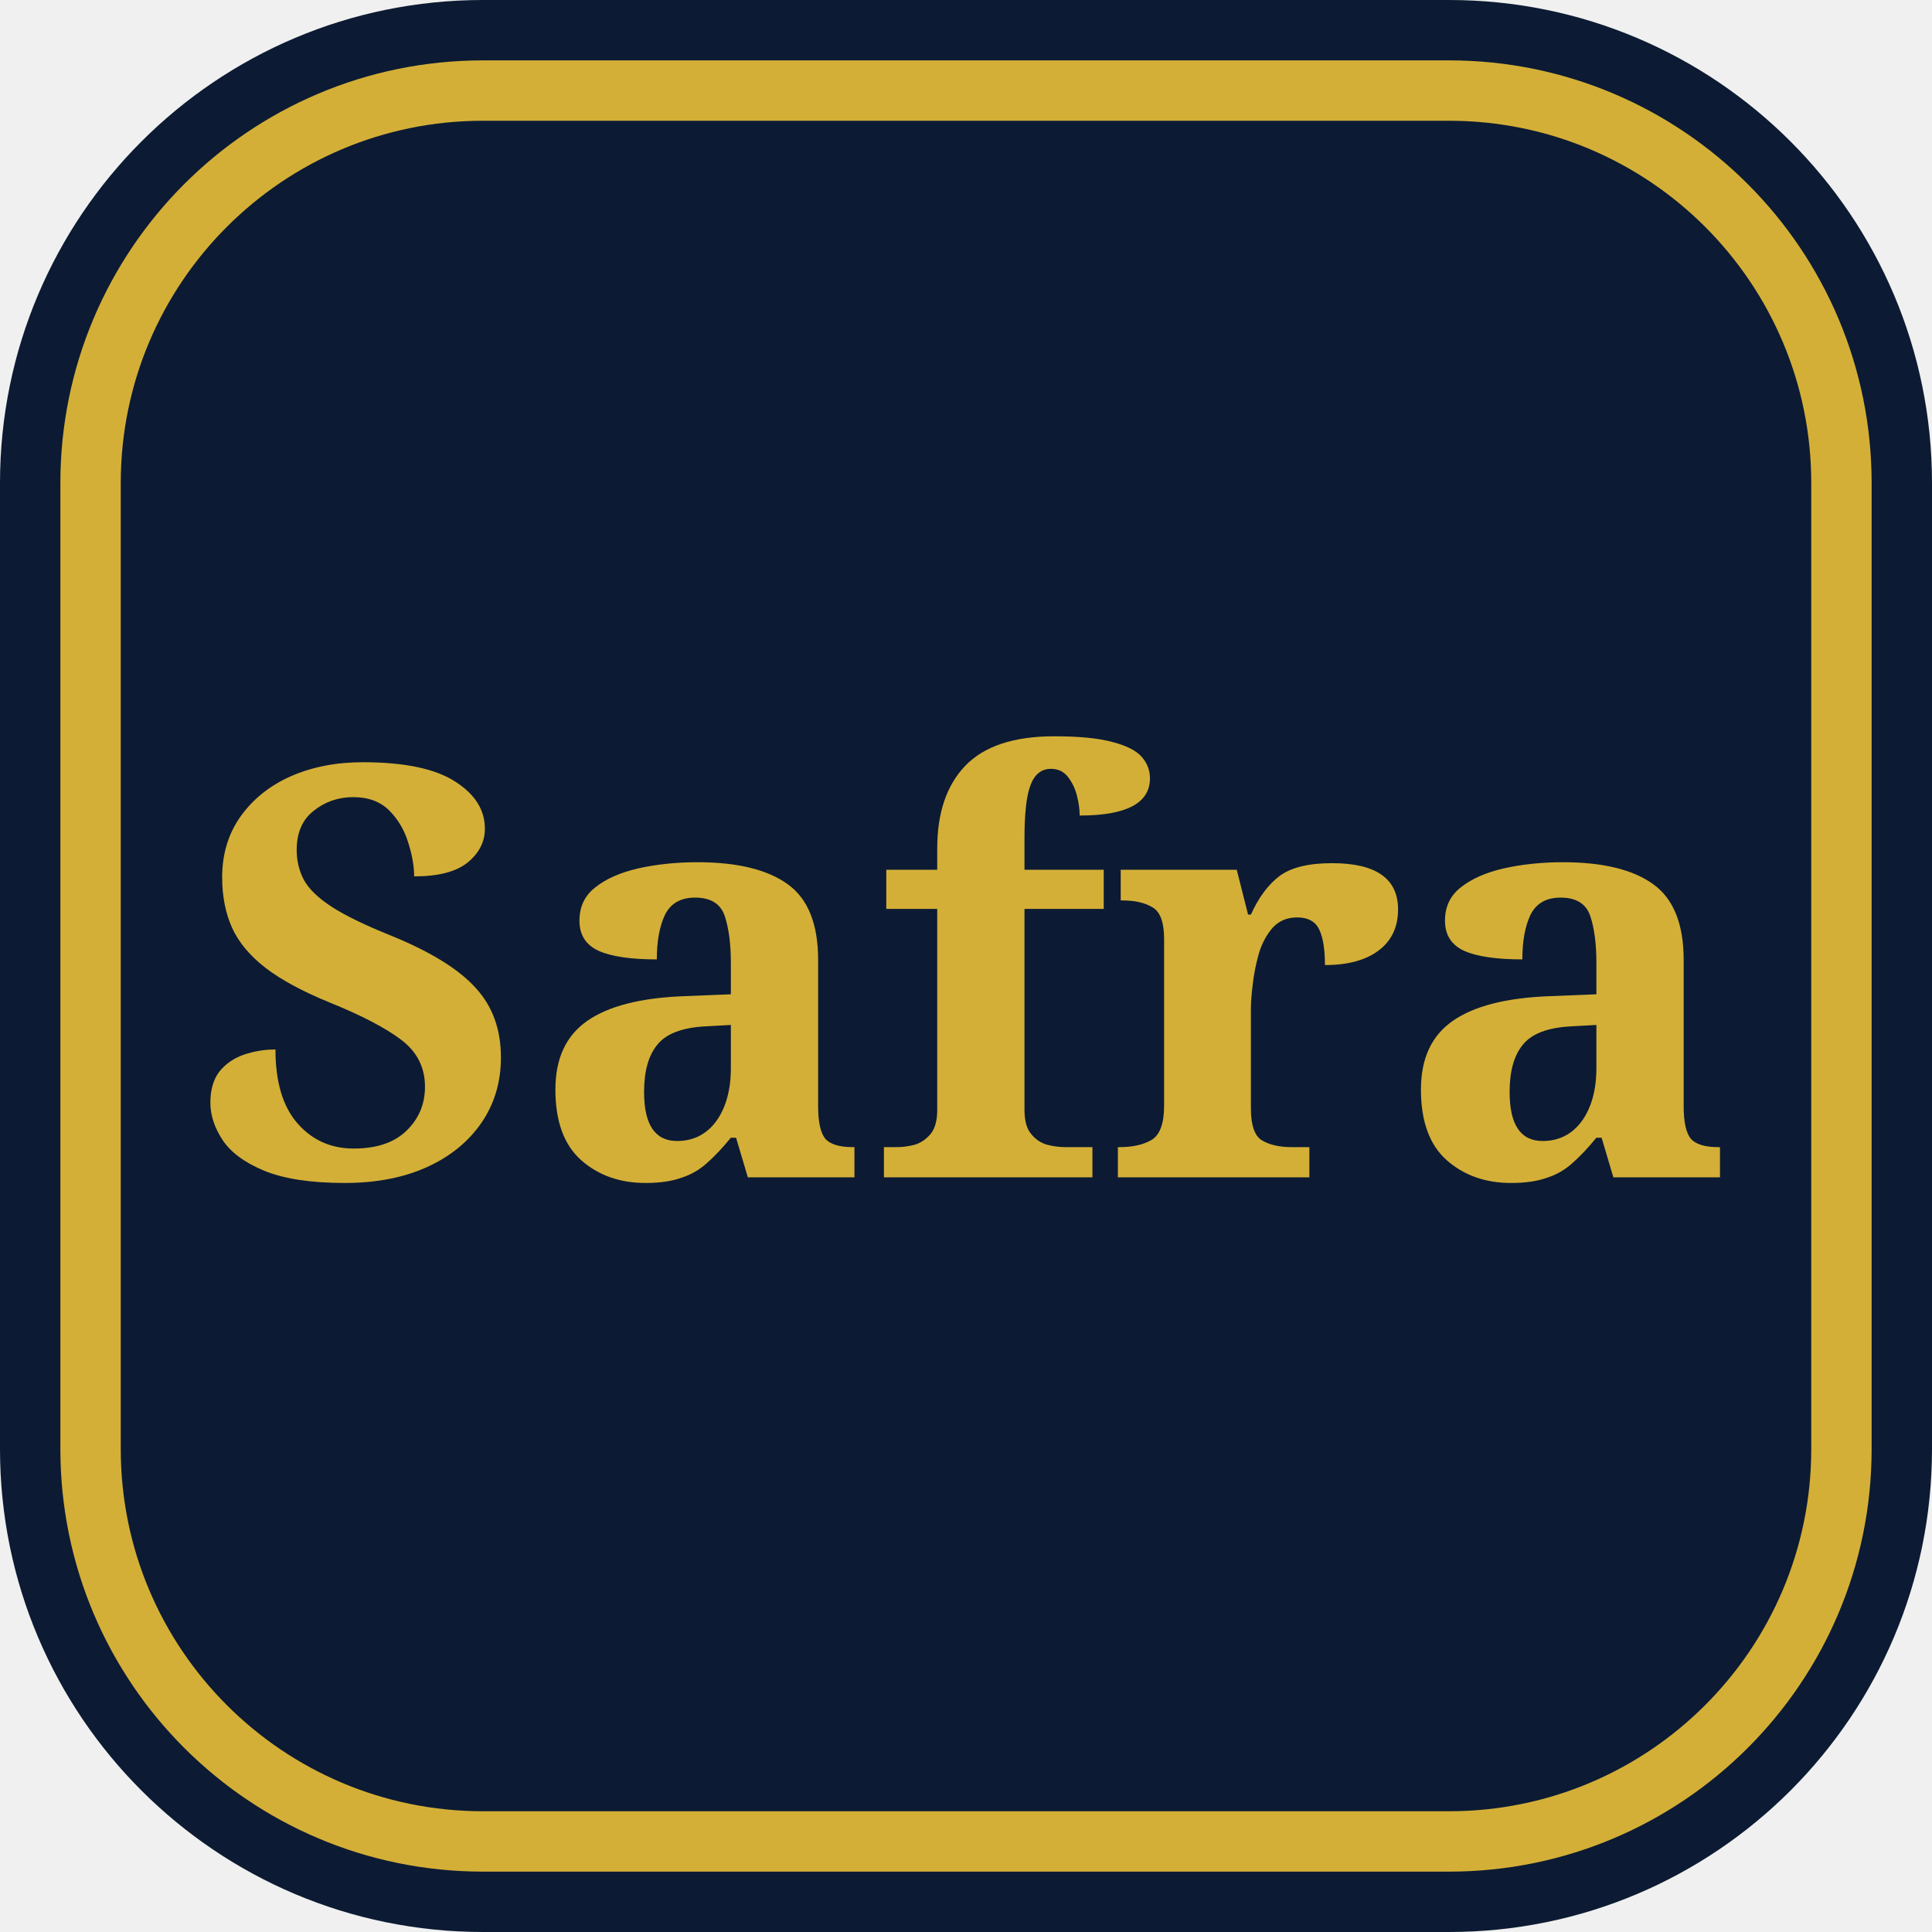
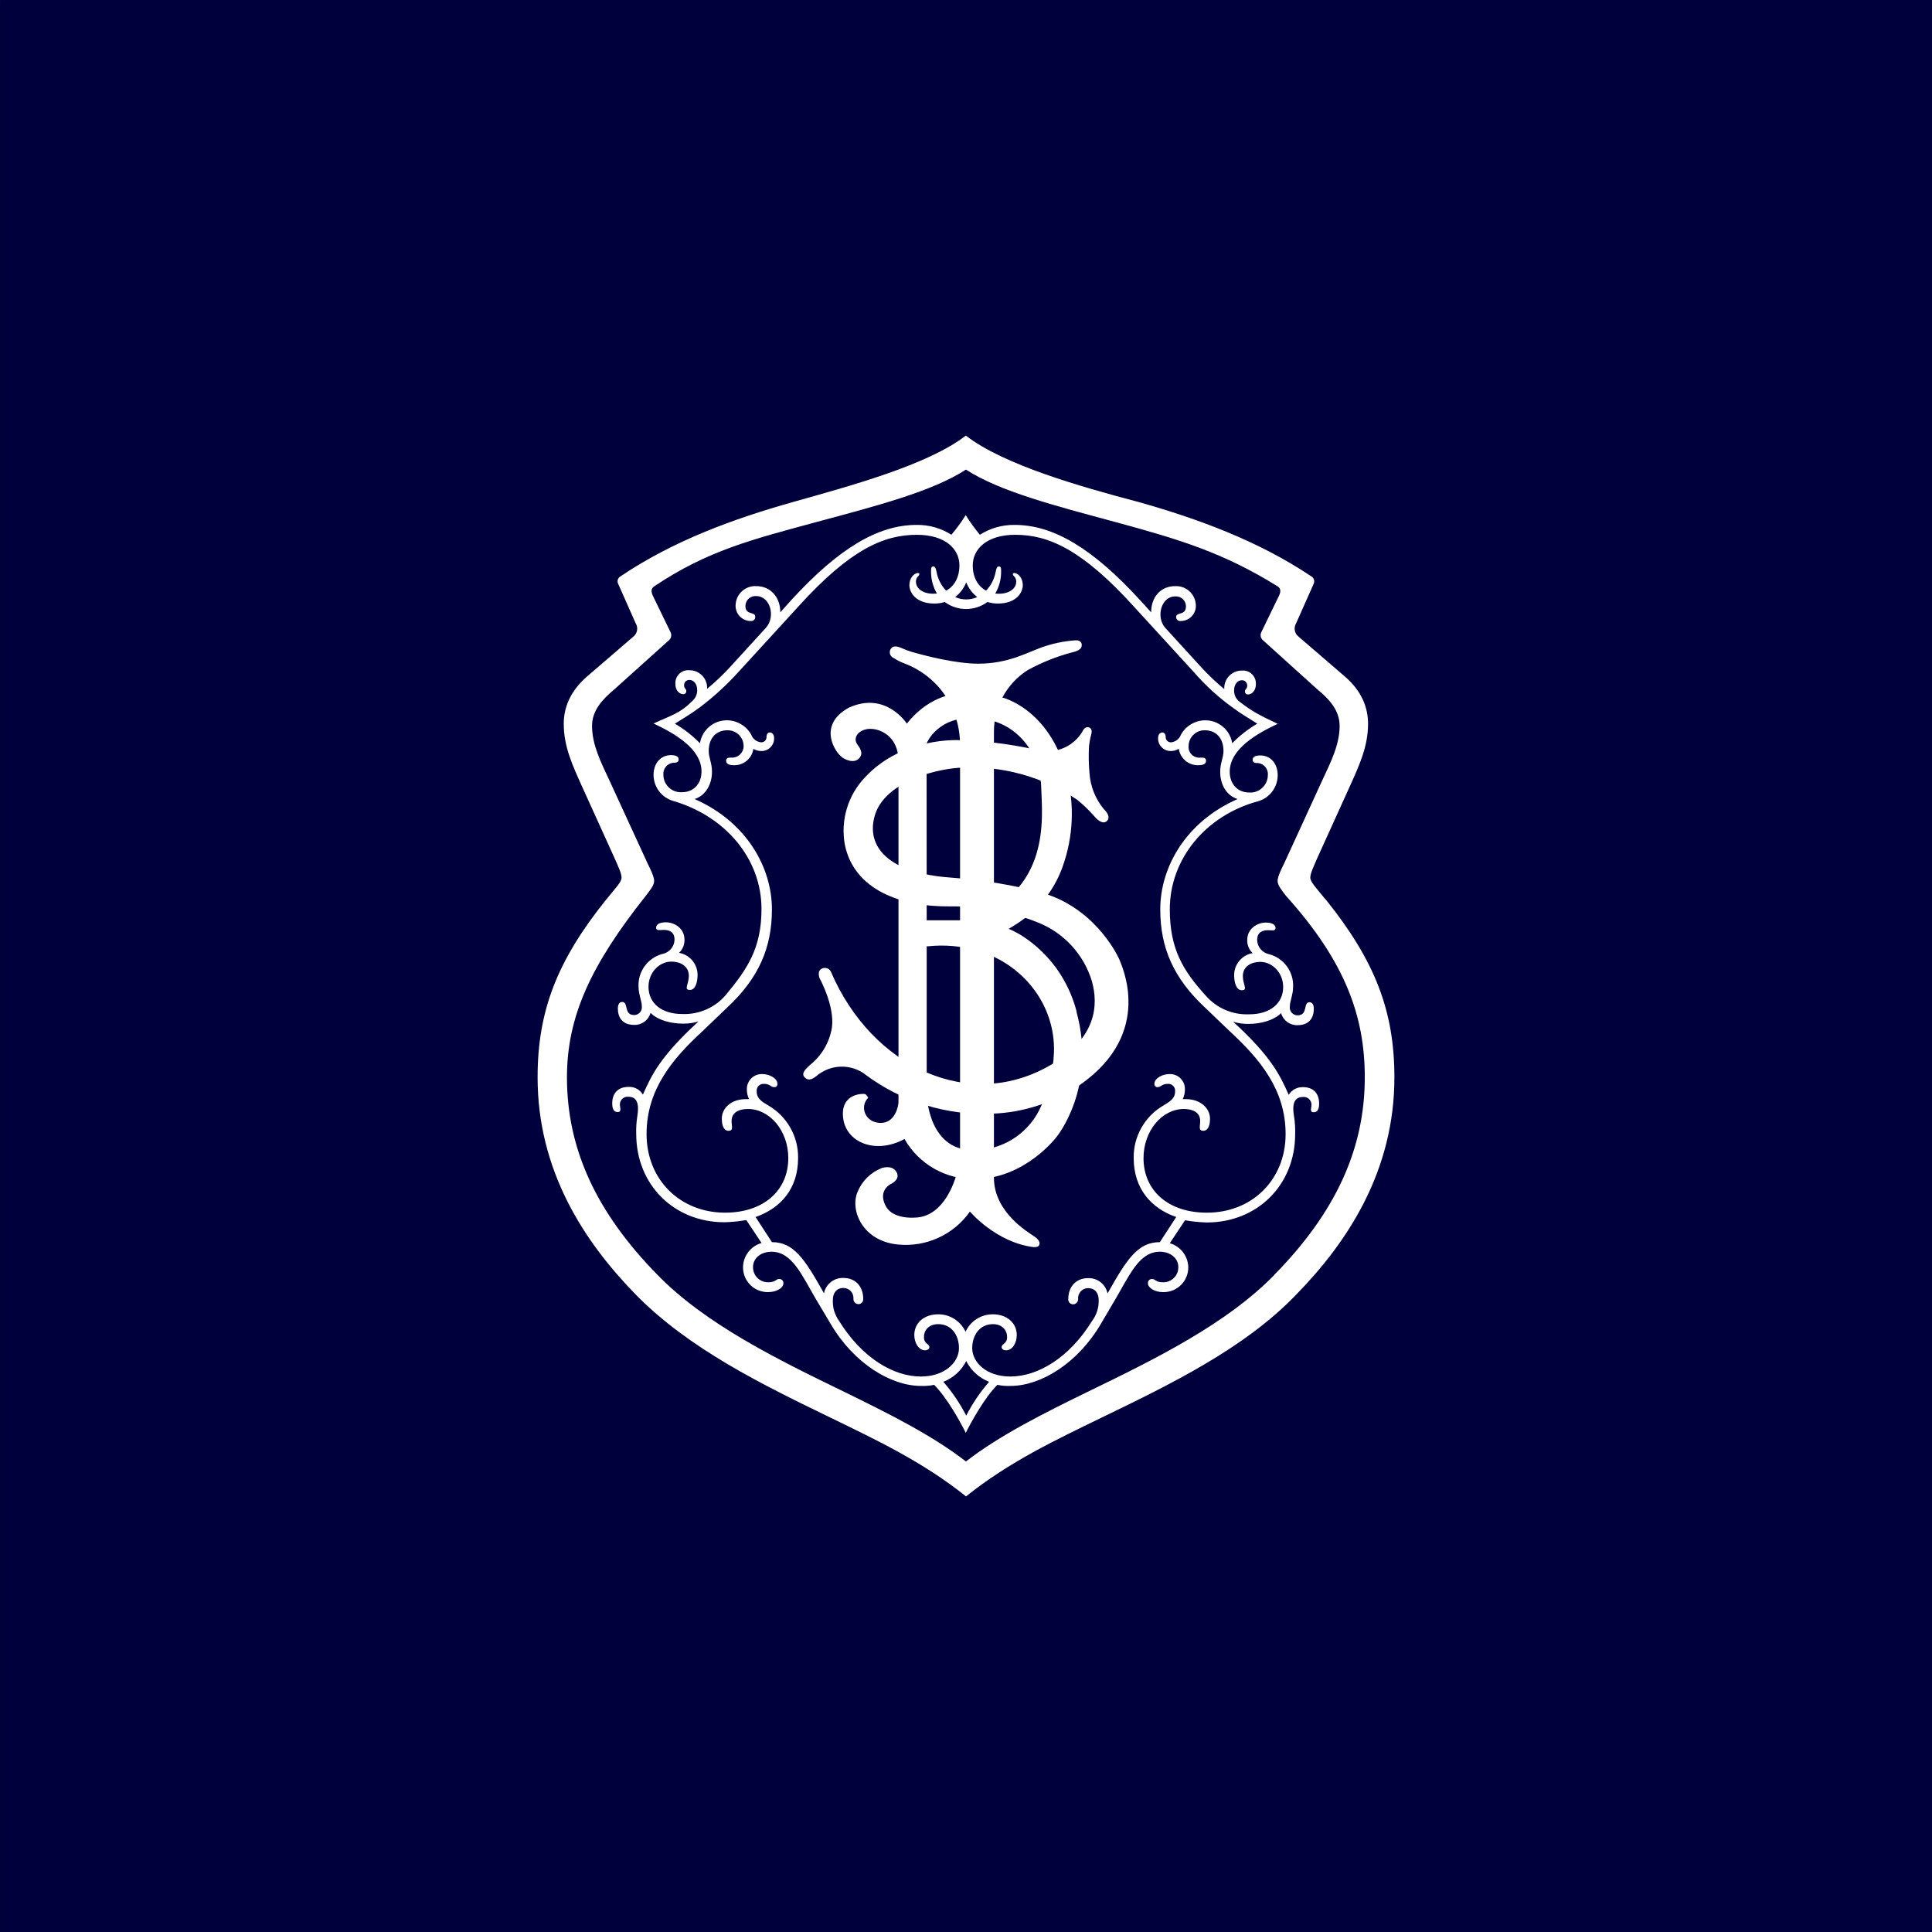
- <svg xmlns="http://www.w3.org/2000/svg" viewBox="0 0 64 64" fill="none">
-   <rect width="64" height="64" rx="16" fill="#0C1B33" />
-   <rect x="3" y="3" width="58" height="58" rx="13" stroke="#D4AF37" stroke-width="2" />
-   <text x="32" y="39" text-anchor="middle" fill="#D4AF37" font-family="Georgia, serif" font-weight="700" font-size="19">Safra</text>
+ <svg xmlns="http://www.w3.org/2000/svg" width="100%" height="100%" viewBox="0 0 100.031 100.031" version="1.1" id="svg1" xml:space="preserve">
+   <defs id="defs1" />
+   <g id="g9-8-6-4-6-4" style="display:inline" transform="matrix(0.9676201,0,0,0.9676201,-252.649,-24.35656)">
+     <rect style="fill:#00003c;fill-opacity:1;stroke:none;stroke-opacity:1" id="rect1-5-2-2-8-3-1-1" width="103.378" height="103.378" x="261.104" y="25.172" ry="6.6953231e-07" />
+     <g style="fill:#ffffff" id="g11" transform="matrix(0.02271458,0,0,0.02271458,285.1298,48.45264)">
+       <path d="m 1784.91,1831.727 c -89.865,0 -148.878,-51.42 -148.878,-128.55 0,-64.275 43.659,-115.695 95.007,-115.695 20.52,0 38.493,7.689 38.493,28.233 0,12.855 -5.142,23.187 7.689,23.187 7.689,0 15.45,-7.689 15.45,-28.353 0,-25.349 -23.139,-46.254 -56.49,-46.254 h -7.761 c 3.46,-7.208 5.238,-15.138 5.142,-23.163 0.471,-20.025 -15.872,-36.39 -35.898,-35.946 -17.973,0 -35.97,10.332 -35.97,23.163 -0.433,3.235 1.493,6.321 4.589,7.353 1.006,0.333 2.076,0.423 3.124,0.264 7.665,0 10.284,-7.617 23.115,-7.617 10.368,-1.245 19.16,7.559 17.901,17.925 0,18.021 -15.378,25.373 -28.209,33.399 -43.682,25.662 -70.168,72.85 -69.321,123.504 0,71.964 41.136,118.386 100.149,138.786 l -38.493,59.205 c -51.348,0 -77.106,38.637 -123.288,120.861 -4.397,-21.76 -24.006,-37.063 -46.182,-36.042 -28.305,0 -46.278,20.544 -46.278,48.897 -0.633,6.348 3.946,12.029 10.284,12.759 7.255,0.491 13.292,-5.501 12.855,-12.759 -1.01,-13.535 9.568,-25.135 23.139,-25.373 17.973,0 25.326,12.855 25.326,28.233 0.558,17.582 -4.891,34.828 -15.45,48.897 -53.871,87.366 -128.358,131.073 -192.537,131.073 -56.562,0 -89.913,-33.399 -89.913,-66.798 0,-30.876 17.973,-56.586 48.777,-56.586 20.544,0 33.375,12.855 33.375,30.78 0,15.474 -12.831,15.474 -12.831,23.187 0,5.142 5.142,7.689 10.308,7.689 15.45,0 25.326,-17.925 25.326,-35.946 0,-28.353 -23.139,-48.897 -56.49,-48.897 -27.64,-0.116 -52.766,16.024 -64.155,41.208 -11.469,-25.138 -36.573,-41.251 -64.203,-41.208 -33.759,0 -56.562,20.568 -56.562,48.897 0,18.021 10.284,35.946 25.326,35.946 5.046,0 10.212,-2.547 10.212,-7.689 0,-7.689 -12.831,-7.689 -12.831,-23.187 0,-17.925 12.831,-30.78 33.783,-30.78 30.732,0 48.729,25.374 48.729,56.586 0,33.399 -33.375,66.798 -89.865,66.798 -64.155,0 -138.642,-43.731 -192.609,-131.073 -10.307,-14.308 -15.45,-31.693 -14.585,-49.306 0,-15.402 7.689,-28.257 25.326,-28.257 13.571,0.238 24.149,11.838 23.139,25.374 -0.429,7.207 5.527,13.174 12.735,12.759 6.354,-0.706 10.954,-6.398 10.308,-12.759 0,-28.353 -17.973,-48.897 -46.182,-48.897 -22.219,-1.09 -41.894,14.233 -46.278,36.042 C 837.411,1939.733 811.725,1901.168 760.641,1901.168 l -38.493,-59.205 c 59.109,-20.544 100.149,-66.798 100.149,-138.786 0.816,-50.653 -25.673,-97.831 -69.345,-123.504 -12.831,-7.689 -28.185,-15.378 -28.185,-33.399 -1.206,-10.378 7.598,-19.159 17.973,-17.925 12.855,0 15.378,7.617 23.067,7.617 4.471,0.657 8.334,-3.134 7.761,-7.617 0,-12.855 -17.973,-23.163 -35.97,-23.163 -14.675,-0.406 -28.042,8.394 -33.471,22.034 -1.754,4.421 -2.619,9.131 -2.499,13.912 -0.096,8.025 1.682,15.954 5.142,23.163 h -7.689 c -33.759,0 -56.466,20.568 -56.466,46.278 0,20.616 7.689,28.329 15.378,28.329 12.807,0 7.665,-10.332 7.665,-23.187 0,-20.544 17.973,-28.233 38.589,-28.233 51.348,0 94.983,51.42 94.983,115.695 0,77.13 -59.109,128.55 -148.95,128.55 -105.291,0 -184.92,-77.13 -184.92,-185.136 0,-105.483 61.656,-177.615 130.953,-241.626 l 59.109,-56.586 c 74.487,-69.441 105.243,-141.405 105.243,-231.318 0,-97.77 -59.109,-205.752 -182.229,-259.72 25.326,-7.689 41.04,-33.831 41.04,-64.275 0,-20.544 -7.689,-33.327 -7.689,-48.777 0,-30.9 17.973,-48.897 43.659,-48.897 20.581,-0.675 37.814,15.461 38.493,36.042 0.738,15.918 -12.362,29.029 -28.281,28.305 -7.689,0 -12.831,0 -12.831,7.689 0,7.689 7.761,10.236 17.973,10.236 22.968,0.781 42.854,-15.825 46.182,-38.565 5.526,3.22 11.726,4.998 18.069,5.166 17.318,0.707 31.531,-13.561 30.756,-30.876 0,-5.142 -2.547,-12.855 -10.212,-12.855 -5.166,0 -7.689,5.166 -7.689,10.236 0.474,7.302 -5.55,13.37 -12.855,12.951 -10.539,-1.038 -19.537,-8.054 -23.115,-18.021 -11.47,-20.524 -32.982,-33.408 -56.49,-33.832 -31.917,-0.55 -59.349,22.524 -64.275,54.063 -17.607,-17.903 -37.479,-33.428 -59.109,-46.182 20.52,-12.975 38.517,-23.187 59.109,-38.685 32.488,-24.549 62.599,-52.094 89.937,-82.272 L 822.297,404.532 C 945.561,268.293 1024.95,234.894 1102.224,234.894 c 66.774,0 100.125,33.399 100.125,71.964 0,28.329 -12.062,49.306 -31.333,59.614 -11.705,-12.195 -19.546,-27.576 -22.538,-44.212 -2.619,-12.783 -5.142,-12.783 -7.761,-12.783 -5.166,0 -5.166,5.046 -5.166,10.236 -0.492,18.792 4.312,37.344 13.864,53.535 -2.787,0 -5.671,0.48 -8.458,0.48 -25.326,0 -41.04,-12.927 -41.04,-28.305 -0.238,-4.813 1.651,-9.487 5.166,-12.783 5.046,-5.166 2.523,-7.785 0,-7.785 -10.308,0 -20.616,12.855 -20.616,28.257 0,18.021 15.45,43.731 59.109,43.731 8.218,0 16.387,-1.225 24.244,-3.652 29.819,22.084 70.57,22.084 100.389,0 7.881,2.427 16.099,3.652 24.316,3.652 43.587,0 59.109,-25.373 59.109,-43.731 0,-15.378 -10.284,-28.257 -20.52,-28.257 -2.523,0 -5.142,2.643 0,7.785 3.426,3.349 5.269,7.996 5.07,12.783 0,15.378 -15.378,28.329 -41.04,28.329 -2.955,0 -5.911,0 -8.434,-0.505 9.543,-16.194 14.339,-34.745 13.84,-53.535 0,-5.166 0,-10.236 -5.142,-10.236 -2.547,0 -5.166,0 -7.689,12.759 -3.061,16.62 -10.892,31.99 -22.538,44.236 -19.246,-10.332 -31.429,-31.285 -31.429,-59.614 0,-38.565 33.375,-71.988 100.149,-71.988 77.01,0 156.663,33.399 279.927,169.662 l 141.189,154.26 c 26.721,30.784 56.889,58.397 89.913,82.296 20.52,15.474 38.517,25.374 59.109,38.637 -21.625,12.735 -41.496,28.281 -59.109,46.182 -5.012,-31.477 -32.381,-54.495 -64.251,-54.039 -23.514,0.404 -45.035,13.293 -56.49,33.832 -3.58,9.945 -12.551,16.953 -23.067,18.021 -7.308,0.438 -13.337,-5.647 -12.831,-12.951 0,-5.046 -2.619,-10.236 -7.689,-10.236 -7.761,0 -10.284,7.689 -10.284,12.855 -0.699,17.305 13.497,31.535 30.804,30.876 6.343,-0.168 12.543,-1.946 18.021,-5.166 3.388,22.696 23.221,39.267 46.158,38.565 10.332,0 17.997,-2.523 17.997,-10.212 0,-7.689 -5.166,-7.689 -12.831,-7.689 -16.416,2.058 -30.35,-11.948 -28.209,-28.353 0.744,-20.523 17.892,-36.61 38.421,-36.042 25.758,0 43.731,18.021 43.731,48.897 0,15.474 -7.761,28.257 -7.761,48.801 0,30.876 15.45,56.586 41.112,64.275 -123.264,53.967 -182.301,161.949 -182.301,259.743 0,89.889 30.828,161.853 105.219,231.294 l 59.109,56.586 c 69.321,64.275 130.953,136.167 130.953,241.626 0,108.006 -79.629,185.136 -184.92,185.136 z m -566.51,478.086 c -14.704,-28.635 -32.825,-55.381 -53.967,-79.653 23.423,-9.054 42.654,-26.478 53.967,-48.897 11.29,22.401 30.484,39.823 53.871,48.897 -21.102,24.282 -39.191,51.027 -53.871,79.653 z m 25.926,-1928.276 c -16.508,7.443 -35.416,7.443 -51.925,0 11.66,-9.016 20.647,-21.035 25.998,-34.769 5.325,13.728 14.288,25.748 25.926,34.769 z m 767.553,1154.572 c -13.749,-0.719 -26.762,6.25 -33.784,18.093 -20.52,-46.254 -41.04,-89.985 -130.953,-172.281 11.654,3.556 23.788,5.286 35.97,5.166 28.281,0 59.109,-7.785 77.01,-25.373 4.811,17.202 20.736,28.902 38.589,28.353 28.185,0 38.493,-18.021 38.493,-38.589 0,-7.761 -2.619,-15.474 -10.308,-15.474 -15.378,0 -2.523,30.876 -28.185,30.876 -10.972,-0.099 -19.394,-9.758 -17.997,-20.64 0,-12.759 7.689,-28.233 7.689,-46.254 1.64,-35.792 -21.871,-67.894 -56.49,-77.13 -16.082,-3.123 -27.821,-17.021 -28.209,-33.399 0,-20.568 15.378,-23.115 25.325,-23.115 9.972,0 17.997,2.547 17.997,-5.142 0,-7.689 -7.689,-12.855 -23.067,-12.855 -17.973,0 -43.635,12.855 -43.635,41.088 -0.358,11.658 4.316,22.906 12.831,30.876 -25.105,4.339 -43.496,26.039 -43.659,51.516 0,17.925 5.046,35.85 17.997,35.85 15.378,0 2.523,-12.855 2.523,-33.399 0,-23.091 20.52,-33.327 41.112,-33.327 28.209,0 53.871,25.374 53.871,59.205 0,38.565 -30.804,64.275 -79.629,64.275 -39.319,1.835 -77.3,-14.502 -103.008,-44.308 -53.943,-59.205 -84.435,-110.529 -84.435,-202.989 0,-118.41 84.435,-221.154 207.963,-254.577 27.505,-7.897 46.391,-33.137 46.206,-61.752 0,-25.35 -15.378,-46.158 -41.04,-46.158 -10.308,0 -17.997,2.451 -17.997,10.236 0,7.785 7.689,7.689 12.831,7.689 14.089,1.588 24.331,14.136 23.067,28.257 -0.017,17.344 -10.86,32.832 -27.152,38.781 -5.28,1.921 -10.898,2.739 -16.507,2.403 -28.209,0 -46.182,-20.544 -46.182,-48.873 0,-53.967 64.251,-89.985 112.98,-113.004 -43.659,-20.64 -59.109,-28.353 -92.46,-54.063 -6.898,-6.584 -10.62,-15.823 -10.212,-25.35 0,-12.855 7.689,-23.187 17.973,-23.187 7.265,-0.4 13.258,5.616 12.831,12.879 0,7.689 -5.142,7.689 -5.142,12.855 -0.66,4.492 3.197,8.349 7.689,7.689 5.142,0 17.973,-5.07 17.973,-25.374 0.31,-18.176 -15.253,-32.584 -33.351,-30.876 -23.75,0 -42.581,20.027 -41.112,43.731 -20.096,-16.615 -38.975,-34.65 -56.49,-53.967 l -82.176,-89.985 c -23.139,-25.373 -10.284,-74.487 23.067,-74.487 13.531,-0.996 25.114,9.597 25.326,23.163 0,23.067 -23.139,12.759 -23.139,25.373 -0.107,5.642 4.771,10.092 10.38,9.467 15.352,0.218 29.111,-9.442 34.12,-23.956 1.634,-4.686 2.259,-9.659 1.85,-14.609 -1.472,-25.494 -23.277,-45.001 -48.777,-43.635 -33.807,0 -56.418,25.373 -56.418,61.752 l -25.758,-28.353 c -112.98,-123.408 -205.368,-177.615 -295.545,-177.615 -29.071,-0.481 -57.644,7.581 -82.176,23.187 -12.192,-14.616 -23.329,-30.081 -33.327,-46.278 -10.148,16.209 -21.438,31.674 -33.783,46.278 -24.532,-15.606 -53.105,-23.668 -82.176,-23.187 -89.841,0 -182.301,54.063 -295.545,177.615 l -25.302,28.353 c 0,-36.042 -23.139,-61.752 -56.49,-61.752 -25.537,-1.461 -47.407,18.094 -48.801,43.635 -1.619,20.909 14.999,38.726 35.97,38.565 5.886,0.614 10.84,-4.352 10.212,-10.236 0,-12.855 -23.067,-2.547 -23.067,-25.373 0.16,-9.921 6.491,-18.689 15.859,-21.962 3.048,-1.046 6.279,-1.455 9.491,-1.202 33.351,0 46.182,48.777 23.115,74.487 l -82.224,90.033 c -17.517,19.308 -36.395,37.335 -56.49,53.943 1.012,-17.298 -8.867,-33.392 -24.749,-40.319 -5.143,-2.227 -10.687,-3.379 -16.291,-3.388 -18.281,-2.072 -34.192,12.458 -33.783,30.852 0,20.664 12.831,25.374 17.997,25.374 4.499,0.683 8.372,-3.19 7.689,-7.689 0,-5.166 -5.07,-5.166 -5.07,-12.855 -0.445,-7.267 5.564,-13.287 12.831,-12.855 10.284,0 17.973,10.332 17.973,23.163 0.387,9.544 -3.361,18.792 -10.284,25.374 -30.828,30.876 -48.825,33.832 -92.484,54.063 48.825,22.995 112.98,59.181 112.98,112.98 0,28.329 -17.901,48.873 -46.182,48.873 -23.711,1.442 -43.717,-17.43 -43.659,-41.184 -1.157,-14.109 9.077,-26.597 23.139,-28.233 5.07,0 12.831,0 12.831,-7.689 0,-7.713 -7.761,-10.26 -17.973,-10.26 -25.326,0 -41.136,20.568 -41.136,46.182 -0.086,28.606 18.798,53.804 46.278,61.752 123.216,36.042 207.987,136.239 207.987,254.553 0,92.532 -33.351,141.333 -84.435,202.989 -25.504,29.576 -63.094,45.922 -102.119,44.404 -48.777,0 -79.605,-25.373 -79.605,-64.275 0,-33.399 25.326,-59.205 53.943,-59.205 20.52,0 41.04,10.236 41.04,33.327 0,20.544 -12.831,33.399 2.643,33.399 12.831,0 17.973,-17.925 17.973,-35.85 -0.24,-25.448 -18.595,-47.106 -43.659,-51.516 8.486,-7.99 13.155,-19.224 12.831,-30.876 0,-28.233 -25.326,-41.088 -43.659,-41.088 -15.45,0 -23.139,5.142 -23.139,12.855 0,7.689 7.689,5.142 17.997,5.142 10.308,0 25.326,2.547 25.326,23.091 -0.457,16.343 -12.151,30.2 -28.185,33.399 -34.706,9.126 -58.299,41.285 -56.586,77.13 0,18.021 7.761,33.855 7.761,46.278 1.345,10.858 -7.033,20.48 -17.973,20.64 -25.326,0 -12.831,-30.876 -28.281,-30.876 -7.689,0 -10.236,7.689 -10.236,15.474 0,20.568 10.236,38.565 38.517,38.565 17.833,0.577 33.742,-11.131 38.493,-28.329 17.997,17.925 48.801,25.373 77.01,25.373 12.182,0.109 24.311,-1.632 35.97,-5.166 -89.841,82.296 -110.433,126.027 -130.953,172.281 -7.033,-11.831 -20.038,-18.796 -33.783,-18.093 -25.326,0 -38.493,15.474 -38.493,38.637 0,5.094 0,20.568 12.831,20.568 10.212,0 5.142,-10.332 5.142,-18.021 0.133,-10.895 9.706,-19.257 20.52,-17.925 20.52,0 25.326,17.925 20.52,46.254 -2.103,13.589 -2.947,27.344 -2.523,41.088 0,120.789 89.841,208.251 207.963,208.251 17.204,-0.48 34.36,-2.186 51.348,-5.166 l 35.97,54.063 c -25.356,7.219 -43.055,30.109 -43.659,56.466 -0.41,24.071 14.026,45.916 36.33,54.976 7.208,2.931 14.97,4.373 22.779,4.229 20.592,0 35.97,-10.332 35.97,-20.64 0.554,-5.854 -4.358,-10.766 -10.212,-10.212 -7.785,0 -7.785,7.689 -25.35,7.689 -14.685,0.366 -28.043,-8.456 -33.471,-22.106 -1.768,-4.428 -2.618,-9.169 -2.499,-13.936 0,-20.448 18.069,-35.922 43.659,-35.922 48.801,0 71.94,56.562 105.291,113.052 l 33.783,56.586 c 53.967,92.508 141.189,146.499 213.129,146.499 10.342,0.416 20.695,-0.439 30.828,-2.547 30.804,30.876 61.632,87.366 74.487,113.076 12.807,-25.373 43.563,-82.2 74.463,-113.076 10.125,2.106 20.471,2.961 30.804,2.547 71.844,0 159.186,-53.967 213.129,-146.499 l 33.351,-56.586 c 33.351,-56.466 56.49,-113.076 105.315,-113.076 25.326,0 43.635,15.498 43.635,35.946 0.485,20.075 -15.895,36.486 -35.97,36.042 -17.973,0 -17.973,-7.689 -25.326,-7.689 -5.891,-0.62 -10.872,4.315 -10.308,10.212 0,10.332 15.45,20.664 35.97,20.664 32.917,0.55 59.726,-26.313 59.109,-59.229 -0.866,-26.126 -18.451,-48.726 -43.563,-55.986 l 35.898,-54.039 c 16.964,2.979 34.12,4.686 51.324,5.166 118.218,0 208.083,-87.462 208.083,-208.227 0.416,-13.745 -0.437,-27.499 -2.547,-41.088 -5.166,-28.353 0,-46.278 20.52,-46.278 10.825,-1.366 20.419,7.015 20.52,17.925 0,7.689 -5.166,18.021 5.142,18.021 12.831,0 12.831,-15.474 12.831,-20.544 0,-23.187 -12.831,-38.661 -38.493,-38.661 l 0.673,0.168 z m -67.471,442.116 c -112.98,115.695 -279.927,197.919 -439.089,275.121 -105.291,51.42 -207.963,102.768 -287.616,164.496 -79.605,-61.752 -182.373,-113.076 -287.592,-164.496 -159.234,-77.202 -326.109,-159.426 -439.065,-275.121 -143.568,-146.475 -213.225,-296.026 -213.225,-465.16 0,-143.76 56.586,-264.789 184.92,-426.738 10.212,-12.975 20.52,-25.806 20.52,-36.042 0,-10.236 -10.308,-30.876 -15.378,-41.088 L 377.97,813.73 c -20.52,-43.635 -41.04,-84.579 -41.04,-128.478 0,-36.042 23.139,-61.752 53.871,-87.462 L 519.231,482.215 c 4.588,-4.857 5.61,-12.082 2.547,-18.021 l -41.04,-84.579 c -5.166,-10.332 -5.166,-18.117 2.523,-23.187 125.811,-84.579 231.126,-110.529 382.599,-151.713 143.544,-38.565 272.238,-71.988 351.867,-123.408 79.629,51.42 207.963,84.579 351.771,123.408 151.473,41.184 254.241,71.964 382.599,151.713 7.689,5.07 7.689,12.855 2.523,23.187 l -41.04,84.579 c -2.986,5.967 -1.93,13.163 2.643,18.021 l 127.901,115.503 c 30.828,25.373 53.871,51.42 53.871,87.462 0,43.731 -20.52,84.579 -41.04,128.454 l -89.673,195.468 c -5.142,10.212 -15.45,30.852 -15.45,41.088 0,10.236 10.308,23.091 20.52,36.042 138.738,154.261 184.92,282.738 184.92,426.738 0,169.158 -69.321,318.78 -213.129,465.183 z m 120.405,-884.377 c -23.067,-28.353 -35.874,-41.208 -35.874,-51.42 0,-10.236 7.689,-25.374 15.378,-43.731 l 76.986,-169.662 c 23.139,-51.42 43.659,-95.151 43.659,-149.022 0,-38.637 -15.378,-77.226 -53.871,-110.625 l -110.457,-95.151 c -9.117,-7.592 -11.304,-20.714 -5.142,-30.852 l 41.136,-92.532 c 3.319,-6.398 1.049,-14.275 -5.166,-17.925 C 1905.651,248.35 1761.867,196.593 1625.724,158.004 1489.605,122.058 1307.304,70.638 1217.487,1.197 1127.55,70.638 945.249,119.608 809.13,158.004 673.011,196.401 529.275,248.062 403.801,332.905 c -6.29,3.593 -8.571,11.544 -5.142,17.925 l 41.112,92.604 c 6.231,10.115 4.081,23.271 -5.046,30.876 L 324.244,569.461 c -38.517,33.832 -53.967,71.964 -53.967,110.625 0,53.871 20.52,97.578 43.659,148.998 l 77.01,169.662 c 7.761,18.021 15.45,33.399 15.45,43.731 0,10.332 -12.831,23.067 -35.97,51.42 -115.479,143.784 -161.757,262.194 -161.757,419.05 0,218.463 107.838,385.506 231.102,511.605 125.811,128.478 300.447,213.297 459.705,290.427 105.291,51.42 215.652,102.84 318.42,185.136 102.672,-82.296 213.129,-133.716 318.42,-185.136 159.162,-77.13 336.393,-161.949 459.609,-290.427 123.264,-126.099 231.102,-293.142 231.102,-511.581 0,-156.903 -46.182,-275.121 -161.781,-419.073" fill="#00003c" id="path8094" style="fill:#ffffff;stroke-width:24.028" />
+       <path d="m 1395.222,1579.769 a 172.161,172.161 0 0 1 -59.325,73.43 171.729,171.729 0 0 1 -89.048,31.02 c -119.804,9.9 -121.582,-132.515 -121.582,-132.515 v -347.518 h 3.532 a 305.397,305.397 0 0 1 114.926,9.9 c 107.91,30.612 185.184,128.118 181.292,240.353 a 332.957,332.957 0 0 1 -29.795,125.33 z M 1125.003,726.604 c 0,0 25.326,-67.134 120.501,-59.95 95.151,7.208 146.763,85.324 149.455,161.949 2.691,76.649 23.067,246.384 -172.329,314.455 h -97.362 l -0.24,-416.454 z m 353.381,631.097 a 308.4,308.4 0 0 0 -48.633,-103.081 c -50.675,-68.336 -109.015,-90.682 -111.538,-91.523 a 351.29,351.29 0 0 0 39.67,-26.191 259.551,259.551 0 0 0 88.255,-122.231 367.269,367.269 0 0 0 9.131,-215.243 c -42.241,-158.489 -155.125,-182.181 -155.125,-182.181 0,0 -131.313,-52.117 -221.659,62.497 -1.009,-1.586 -50.075,-77.202 -136.888,-37.532 -75.136,41.424 -31.909,106.973 -13.408,118.386 0,0 24.557,16.339 38.661,0 10.308,-12.158 0,-24.749 -5.815,-33.231 -10.813,-16.916 7.088,-35.778 32.246,-35.345 21.866,0 65.525,16.916 65.525,76.121 v 803.45 c 0,6.68 -6.848,49.57 -42.89,48.705 -36.042,-0.841 -49.137,-38.565 -28.545,-59.181 a 20.736,20.736 0 0 0 -6.416,-8.482 c -3.724,-1.922 -59.109,-3.46 -52.621,55.337 6.512,58.773 76.866,87.174 144.649,50.218 a 186.578,186.578 0 0 0 165.337,94.31 c 118.723,0 193.185,-99.644 193.185,-99.644 0,0 95.271,-115.767 46.711,-294.055" fill="#00003c" id="path8096" style="fill:#ffffff;stroke-width:24.028" />
+       <path d="m 980.21,1506.027 a 465.664,465.664 0 0 0 301.432,92.436 390.865,390.865 0 0 0 205.2,-68.167 c 175.453,-122.615 97.001,-281.705 91.859,-296.026 0,0 -48.465,-110.529 -167.716,-151.617 0,0 -89.577,-30.107 -231.775,-40.511 -142.198,-10.404 -197.919,-71.291 -176.222,-145.971 21.697,-74.679 132.395,-108.366 200.875,-112.668 a 448.532,448.532 0 0 1 275.362,75.208 c 14.177,11.341 27.344,23.884 39.358,37.532 0,0 19.415,25.374 31.741,12.351 10.476,-11.413 -7.761,-27.392 -7.761,-27.392 a 148.734,148.734 0 0 1 -33.783,-84.579 431.977,431.977 0 0 1 -1.177,-63.77 154.741,154.741 0 0 1 4.734,-25.373 c 2.018,-7.208 3.7,-17.517 -6.68,-19.27 -8.434,-1.442 -12.567,8.434 -13.432,9.972 a 95.055,95.055 0 0 1 -102.408,44.307 c -114.926,-24.941 -185.785,-23.764 -185.785,-23.764 0,0 -134.077,-9.299 -223.845,87.198 a 182.421,182.421 0 0 0 -47.96,157.913 c 21.385,107.886 132.827,147.58 247.585,146.379 a 557.691,557.691 0 0 1 135.11,15.066 c 24.773,5.694 49.065,13.384 72.613,22.995 a 216.156,216.156 0 0 1 126.652,137.441 c 16.387,57.259 10.38,134.125 -93.806,196.309 -192.369,114.998 -423.903,8.434 -520.928,-218.223 a 15.786,15.786 0 0 0 -21.097,-7.016 c -12.254,5.07 -5.478,22.49 -5.478,22.49 0,0 36.042,65.044 29.122,116.296 a 141.093,141.093 0 0 1 -51.42,88.039 c -9.972,9.131 -22.202,20.04 -12.663,29.531 9.539,9.467 19.583,4.229 33.759,-8.458 h 0.601 a 91.955,91.955 0 0 1 108.246,1.345" fill="#00003c" id="path8098" style="fill:#ffffff;stroke-width:24.028" />
+       <path d="m 1203.863,731.578 v 946.562 a 224.062,224.062 0 0 1 -21.77,99.116 c -16.291,33.063 -43.322,66.149 -86.477,66.149 0,0 -50.651,4.325 -67.038,-27.656 -19.511,-37.556 13.264,-52.189 13.264,-52.189 0,0 22.803,-10.5 11.894,-28.161 -10.885,-17.685 -35.129,-8.458 -35.129,-8.458 a 101.35,101.35 0 0 0 -56.154,55.817 c -18.574,43.491 12.014,116.056 95.007,123.985 a 184.848,184.848 0 0 0 169.638,-77.562 c 0,0 60.623,71.892 148.686,83.57 0,0 10.572,1.274 13.6,-3.22 3.051,-4.469 3.724,-11.846 -10.38,-21.649 -14.104,-9.803 -95.68,-56.826 -95.343,-138.954 V 700.197 a 171.753,171.753 0 0 1 78.211,-145.706 l 2.091,-1.273 a 465.015,465.015 0 0 1 103.537,-41.28 c 0,0 20.184,-3.556 22.538,-13.528 2.355,-9.972 -3.46,-16.243 -16.892,-14.802 a 300.591,300.591 0 0 0 -76.001,16.075 c -36.21,12.855 -79.966,38.733 -150.2,38.805 -54.207,0 -126.676,-19.102 -157.312,-27.897 a 188.476,188.476 0 0 1 -22.466,-8.458 c -7.088,-3.124 -16.892,-6.44 -23.139,-2.283 a 14.801,14.801 0 0 0 -3.917,18.814 14.657,14.657 0 0 0 6.704,6.127 c 21.024,13.287 26.839,12.014 46.614,22.25 a 204.479,204.479 0 0 1 61.031,47.623 207.074,207.074 0 0 1 49.33,137.08" fill="#00003c" id="path8100" style="fill:#ffffff;stroke-width:24.028" />
+     </g>
+   </g>
+   <style type="text/css" id="style2">
+ 	.st0{fill-rule:evenodd;clip-rule:evenodd;fill:#001E61;}
+ </style>
+   <style type="text/css" id="style2-0">
+ 	.st0{clip-path:url(#SVGID_2_);fill:#000051;}
+ 	.st1{clip-path:url(#SVGID_2_);fill:#0788FE;}
+ 	.st2{clip-path:url(#SVGID_2_);fill:#A06FFE;}
+ 	.st3{clip-path:url(#SVGID_2_);fill:#00D9CB;}
+ </style>
+   <style type="text/css" id="style2-09">
+ 	.st0{fill-rule:evenodd;clip-rule:evenodd;fill:#001E61;}
+ </style>
+   <style type="text/css" id="style2-8">
+ 	.st0{fill-rule:evenodd;clip-rule:evenodd;fill:#001E61;}
+ </style>
+   <style type="text/css" id="style2-2">
+ 	.st0{fill-rule:evenodd;clip-rule:evenodd;fill:#001E61;}
+ </style>
+   <style type="text/css" id="style2-5">
+ 	.st0{fill-rule:evenodd;clip-rule:evenodd;fill:#001E61;}
+ </style>
+   <style type="text/css" id="style2-094">
+ 	.st0{fill-rule:evenodd;clip-rule:evenodd;fill:#001E61;}
+ </style>
+   <style type="text/css" id="style2-82">
+ 	.st0{fill-rule:evenodd;clip-rule:evenodd;fill:#001E61;}
+ </style>
+   <style type="text/css" id="style2-1">
+ 	.st0{fill-rule:evenodd;clip-rule:evenodd;fill:#001E61;}
+ </style>
</svg>
